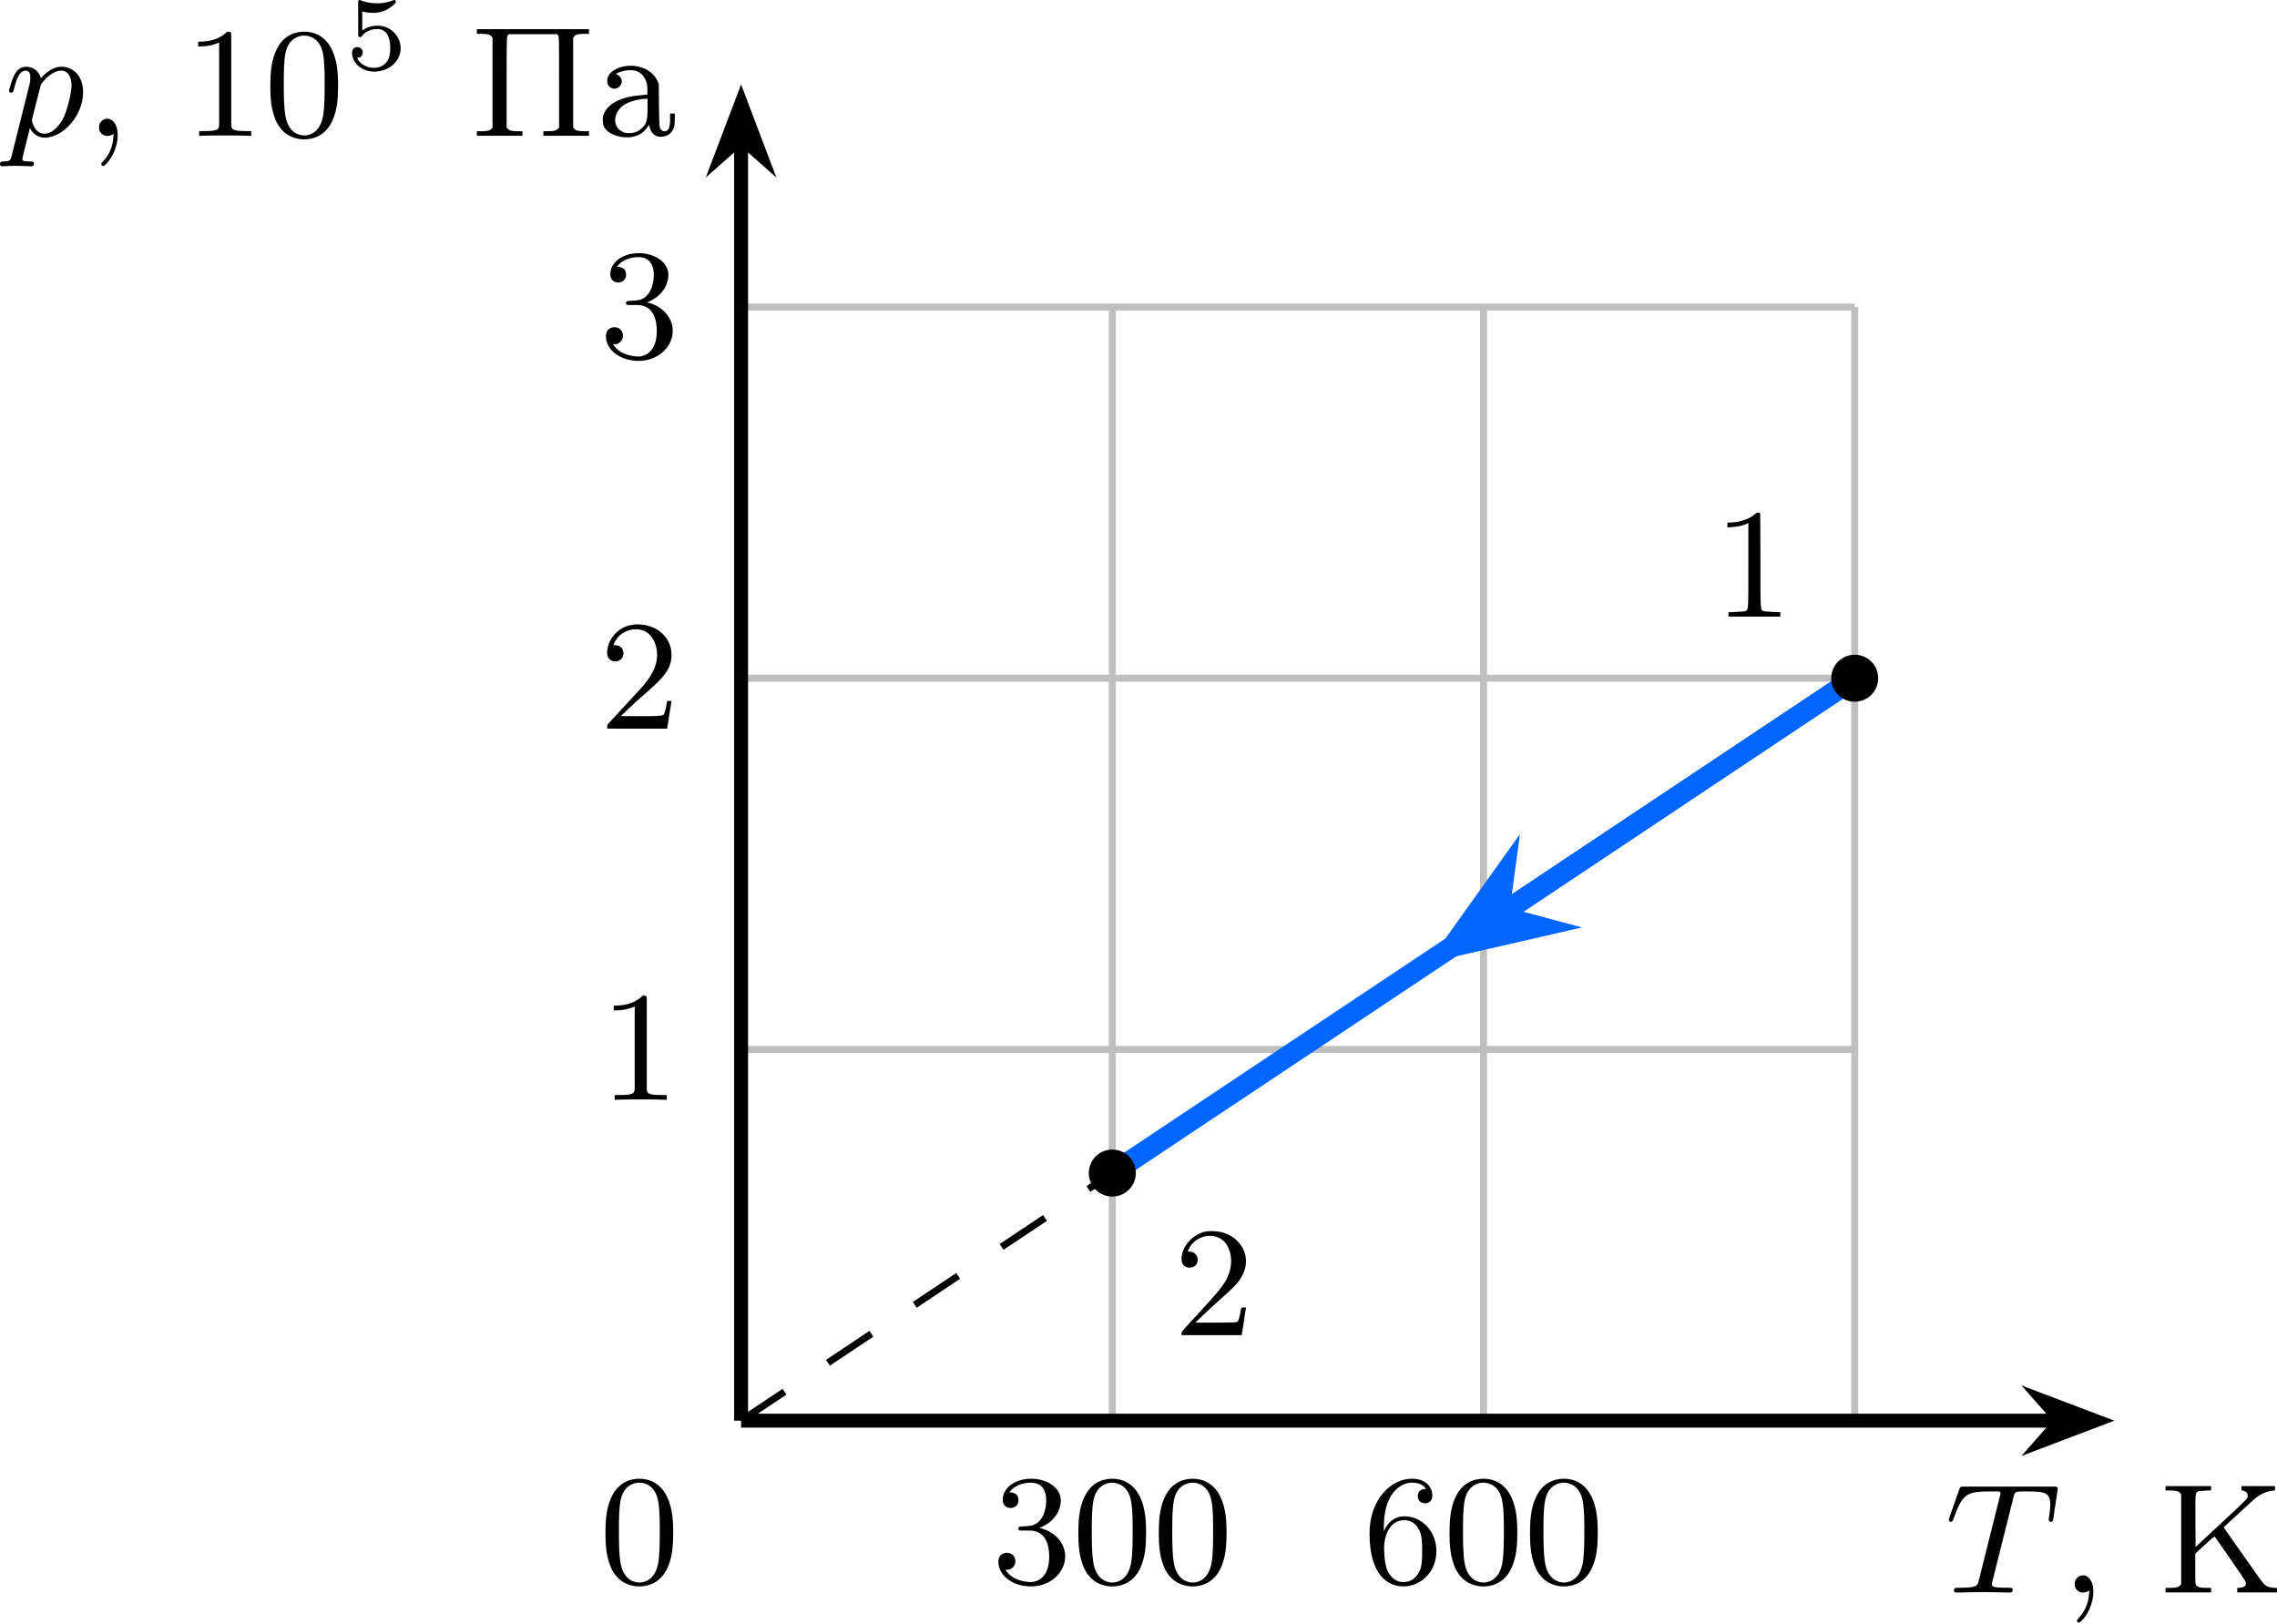
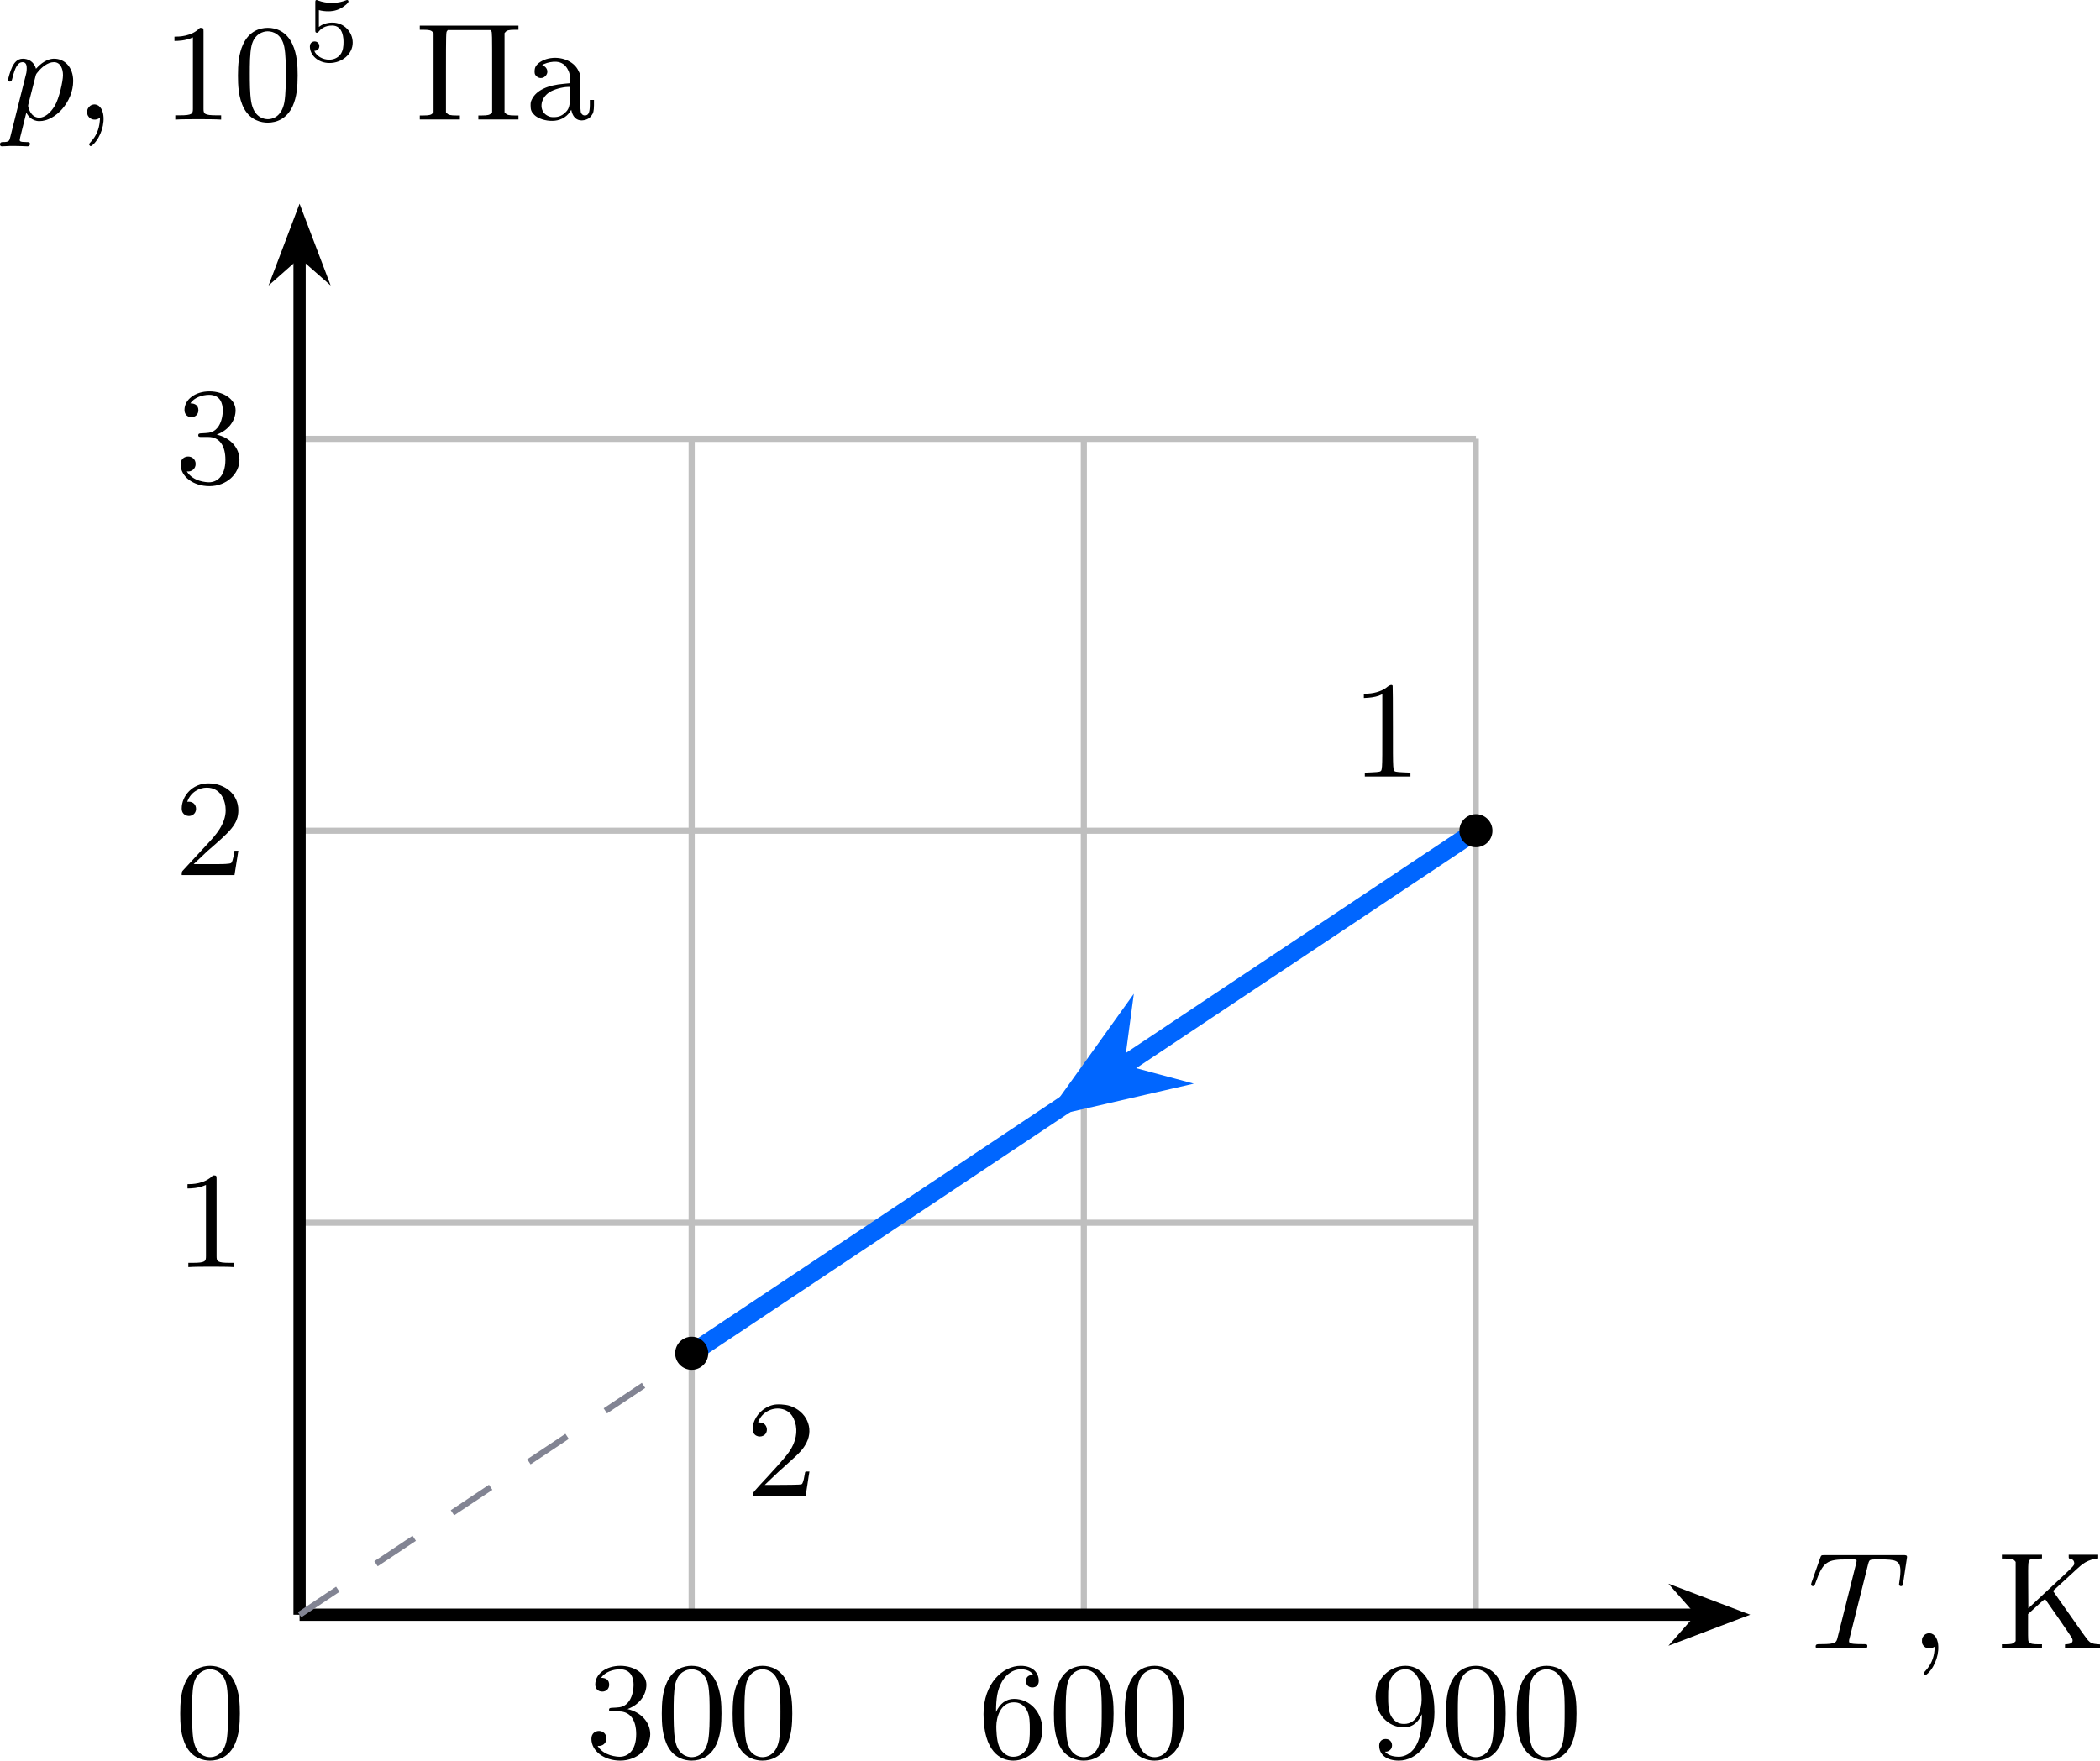
- <svg xmlns="http://www.w3.org/2000/svg" xmlns:xlink="http://www.w3.org/1999/xlink" version="1.1" width="169.532pt" height="120.854pt" viewBox="-66.948 -66.812 130.409 92.964">
+ <svg xmlns="http://www.w3.org/2000/svg" xmlns:xlink="http://www.w3.org/1999/xlink" version="1.1" width="177.624pt" height="148.959pt" viewBox="-66.948 -66.812 136.634 114.584">
  <defs>
    <path id="g1-53" d="M1.016-3.318C1.213-3.264 1.423-3.24 1.626-3.24C1.757-3.24 2.092-3.24 2.469-3.449C2.57-3.509 2.941-3.754 2.941-3.879C2.941-3.957 2.881-3.975 2.857-3.975C2.839-3.975 2.833-3.975 2.768-3.951C2.552-3.867 2.248-3.784 1.859-3.784C1.566-3.784 1.243-3.838 .974-3.939C.915-3.963 .891-3.975 .867-3.975C.783-3.975 .783-3.909 .783-3.814V-2.02C.783-1.919 .783-1.847 .891-1.847C.944-1.847 .962-1.871 1.004-1.919C1.154-2.11 1.417-2.313 1.883-2.313C2.618-2.313 2.618-1.417 2.618-1.225C2.618-.992 2.6-.658 2.403-.412C2.218-.185 1.943-.09 1.686-.09C1.273-.09 .861-.317 .717-.664C1.01-.669 1.046-.903 1.046-.974C1.046-1.136 .921-1.279 .735-1.279C.681-1.279 .43-1.249 .43-.95C.43-.4 .95 .126 1.704 .126C2.523 .126 3.216-.454 3.216-1.201C3.216-1.883 2.666-2.505 1.895-2.505C1.506-2.505 1.207-2.379 1.016-2.218V-3.318Z" />
    <path id="g2-48" d="M4.241-2.869C4.241-3.47 4.214-4.241 3.9-4.914C3.506-5.756 2.824-5.972 2.304-5.972C1.766-5.972 1.085-5.756 .69-4.896C.403-4.277 .359-3.551 .359-2.869C.359-2.286 .377-1.417 .762-.708C1.184 .054 1.883 .197 2.295 .197C2.878 .197 3.542-.054 3.918-.879C4.187-1.479 4.241-2.152 4.241-2.869ZM2.304-.027C2.035-.027 1.39-.152 1.219-1.166C1.13-1.695 1.13-2.466 1.13-2.977C1.13-3.587 1.13-4.295 1.237-4.788C1.417-5.586 1.991-5.747 2.295-5.747C2.636-5.747 3.201-5.568 3.371-4.734C3.47-4.241 3.47-3.542 3.47-2.977C3.47-2.421 3.47-1.668 3.38-1.139C3.192-.117 2.529-.027 2.304-.027Z" />
    <path id="g2-49" d="M2.726-5.73C2.726-5.954 2.717-5.972 2.493-5.972C1.937-5.398 1.112-5.398 .834-5.398V-5.12C1.004-5.12 1.551-5.12 2.035-5.353V-.717C2.035-.386 2.008-.278 1.175-.278H.888V0C1.21-.027 2.008-.027 2.376-.027S3.551-.027 3.873 0V-.278H3.587C2.753-.278 2.726-.386 2.726-.717V-5.73Z" />
    <path id="g2-50" d="M4.142-1.587H3.891C3.873-1.47 3.802-.941 3.685-.798C3.631-.717 3.013-.717 2.833-.717H1.237L2.125-1.56C3.596-2.833 4.142-3.309 4.142-4.223C4.142-5.254 3.291-5.972 2.188-5.972C1.157-5.972 .457-5.156 .457-4.34C.457-3.891 .843-3.847 .924-3.847C1.121-3.847 1.39-3.99 1.39-4.313C1.39-4.582 1.201-4.779 .924-4.779C.879-4.779 .852-4.779 .816-4.77C1.031-5.407 1.605-5.694 2.089-5.694C3.004-5.694 3.318-4.842 3.318-4.223C3.318-3.309 2.627-2.564 2.197-2.098L.556-.323C.457-.224 .457-.206 .457 0H3.891L4.142-1.587Z" />
    <path id="g2-51" d="M2.735-3.156C3.569-3.47 3.963-4.125 3.963-4.743C3.963-5.434 3.201-5.972 2.268-5.972S.637-5.443 .637-4.761C.637-4.465 .834-4.295 1.094-4.295S1.542-4.483 1.542-4.743C1.542-5.057 1.327-5.192 1.022-5.192C1.255-5.568 1.802-5.747 2.242-5.747C2.986-5.747 3.129-5.156 3.129-4.734C3.129-4.465 3.075-4.035 2.851-3.694C2.573-3.291 2.26-3.273 2-3.255C1.775-3.237 1.757-3.237 1.686-3.237C1.605-3.228 1.533-3.219 1.533-3.12C1.533-3.004 1.605-3.004 1.757-3.004H2.179C2.959-3.004 3.3-2.376 3.3-1.524C3.3-.377 2.69-.054 2.233-.054C2.062-.054 1.193-.099 .789-.762C1.112-.717 1.363-.941 1.363-1.246C1.363-1.542 1.139-1.731 .879-1.731C.655-1.731 .386-1.596 .386-1.219C.386-.421 1.219 .197 2.26 .197C3.38 .197 4.214-.61 4.214-1.524C4.214-2.304 3.596-2.968 2.735-3.156Z" />
    <path id="g2-54" d="M1.201-2.968C1.201-3.882 1.3-4.394 1.542-4.86C1.722-5.227 2.161-5.747 2.824-5.747C3.004-5.747 3.416-5.712 3.622-5.389C3.291-5.389 3.147-5.218 3.147-4.976C3.147-4.743 3.309-4.564 3.56-4.564S3.981-4.725 3.981-4.994C3.981-5.496 3.622-5.972 2.806-5.972C1.65-5.972 .386-4.833 .386-2.833C.386-.403 1.479 .197 2.322 .197C3.318 .197 4.214-.637 4.214-1.82C4.214-2.959 3.389-3.82 2.376-3.82C1.838-3.82 1.453-3.506 1.201-2.968ZM2.313-.054C1.802-.054 1.506-.475 1.399-.735C1.228-1.139 1.219-1.883 1.219-2.026C1.219-2.627 1.497-3.596 2.358-3.596C2.502-3.596 2.941-3.596 3.228-3.04C3.398-2.699 3.398-2.26 3.398-1.829S3.398-.959 3.228-.628C2.95-.117 2.555-.054 2.313-.054Z" />
+     <path id="g2-57" d="M3.398-2.824V-2.627C3.398-.439 2.403-.054 1.892-.054C1.686-.054 1.228-.09 .995-.386H1.031C1.103-.368 1.453-.439 1.453-.798C1.453-1.031 1.291-1.21 1.04-1.21S.619-1.049 .619-.78C.619-.188 1.094 .197 1.901 .197C3.058 .197 4.214-.986 4.214-2.95C4.214-5.38 3.138-5.972 2.331-5.972C1.3-5.972 .386-5.138 .386-3.963C.386-2.824 1.21-1.964 2.224-1.964C2.878-1.964 3.237-2.439 3.398-2.824ZM2.242-2.188C2.098-2.188 1.659-2.188 1.372-2.744C1.201-3.084 1.201-3.524 1.201-3.954S1.201-4.833 1.39-5.174C1.659-5.631 2.008-5.747 2.331-5.747C2.941-5.747 3.183-5.129 3.219-5.039C3.344-4.707 3.38-4.16 3.38-3.775C3.38-3.12 3.084-2.188 2.242-2.188Z" />
    <path id="g3-44" d="M1.058-.941C1.004-.924 .924-.852 .879-.789C.807-.69 .789-.646 .789-.493C.789-.332 .807-.287 .879-.188C1.022 0 1.282 .054 1.506-.054L1.623-.117L1.605 .108C1.56 .637 1.372 1.076 1.013 1.462C.915 1.569 .897 1.596 .924 1.65C.986 1.757 1.04 1.748 1.184 1.614C1.677 1.13 1.955 .251 1.82-.395C1.722-.861 1.399-1.094 1.058-.941Z" />
    <path id="g3-49" d="M2.376-5.855C2.107-5.613 1.614-5.434 1.13-5.407L.834-5.389V-5.254V-5.12L1.13-5.138C1.417-5.156 1.784-5.236 1.946-5.326L2.035-5.371V-2.95C2.035-.287 2.044-.395 1.847-.323C1.793-.305 1.56-.287 1.327-.278L.897-.26V-.134V-.009H2.376H3.865V-.134V-.26L3.434-.278C3.201-.287 2.968-.305 2.914-.323C2.717-.395 2.726-.26 2.726-3.201C2.726-4.671 2.717-5.891 2.708-5.918C2.672-6.007 2.511-5.972 2.376-5.855Z" />
    <path id="g3-50" d="M1.757-5.918C1.148-5.765 .646-5.272 .493-4.689C.43-4.456 .43-4.232 .502-4.107C.664-3.784 1.157-3.784 1.327-4.107C1.47-4.411 1.273-4.77 .941-4.779C.87-4.779 .807-4.788 .807-4.806C.807-4.815 .834-4.896 .879-4.967C1.148-5.505 1.811-5.801 2.385-5.649C2.717-5.568 2.968-5.353 3.12-5.021C3.389-4.447 3.335-3.757 2.977-3.12C2.771-2.753 2.448-2.367 1.399-1.228C.529-.296 .448-.197 .448-.099V0H2.17H3.891L3.909-.09C3.918-.143 3.963-.457 4.017-.789C4.062-1.121 4.116-1.435 4.125-1.488L4.142-1.587H3.999C3.873-1.587 3.865-1.587 3.847-1.47C3.802-1.175 3.748-.959 3.703-.861C3.658-.753 3.658-.753 3.425-.735C3.3-.726 2.753-.717 2.215-.717H1.237L1.695-1.157C1.937-1.39 2.394-1.82 2.708-2.089C3.524-2.815 3.739-3.049 3.954-3.47C4.438-4.429 3.936-5.523 2.86-5.864C2.555-5.963 2.026-5.99 1.757-5.918Z" />
    <path id="g3-202" d="M.359-5.972V-5.846H.601C.95-5.846 1.103-5.81 1.184-5.712L1.255-5.631V-3.058V-.475L1.184-.403C1.103-.305 .95-.269 .601-.269H.359V-.134V-.009H1.659H2.968V-.134V-.269H2.717C2.367-.269 2.215-.305 2.134-.403C2.062-.475 2.062-.484 2.062-1.354V-2.233L2.609-2.735C3.102-3.183 3.156-3.228 3.192-3.183C3.21-3.156 3.596-2.6 4.044-1.964C4.492-1.318 4.887-.735 4.923-.664C5.021-.439 4.923-.305 4.627-.278L4.465-.26V-.134V-.009H5.604H6.743V-.134V-.26L6.528-.278C6.267-.296 6.115-.359 5.963-.529C5.9-.592 5.434-1.237 4.932-1.964C4.42-2.69 3.936-3.38 3.847-3.506L3.685-3.739L4.573-4.555C5.057-5.012 5.523-5.425 5.604-5.478C5.828-5.649 6.142-5.783 6.393-5.819L6.626-5.855V-5.981V-6.097H5.667H4.707V-5.981C4.707-5.855 4.707-5.855 4.815-5.828C4.976-5.801 5.066-5.694 5.066-5.541C5.066-5.38 5.066-5.389 3.389-3.829L2.08-2.609L2.071-4.116C2.062-5.738 2.062-5.703 2.224-5.792C2.26-5.81 2.439-5.828 2.627-5.837L2.968-5.855V-5.981V-6.097H1.659H.359Z" />
    <path id="g3-207" d="M.359-5.981V-5.846H.601C.95-5.846 1.103-5.81 1.184-5.712L1.255-5.631V-3.058V-.475L1.184-.403C1.103-.305 .95-.269 .601-.269H.359V-.134V-.009H1.659H2.968V-.134V-.269H2.717C2.367-.269 2.215-.305 2.134-.403L2.062-.475V-3.084C2.062-5.604 2.071-5.694 2.125-5.756L2.179-5.828H3.569H4.949L5.012-5.756C5.066-5.694 5.066-5.604 5.066-3.084V-.475L4.994-.403C4.914-.305 4.761-.269 4.411-.269H4.169V-.134V-.009H5.469H6.779V-.134V-.269H6.528C6.178-.269 6.025-.305 5.945-.403L5.873-.475V-3.058V-5.631L5.945-5.712C6.025-5.81 6.178-5.846 6.528-5.846H6.779V-5.981V-6.115H3.569H.359Z" />
    <path id="g3-224" d="M1.56-3.972C1.175-3.882 .852-3.676 .726-3.443C.646-3.282 .637-3.031 .708-2.914C.888-2.636 1.246-2.636 1.426-2.905C1.56-3.102 1.488-3.362 1.273-3.488L1.157-3.56L1.291-3.622C1.515-3.721 1.847-3.784 2.071-3.766C2.43-3.739 2.69-3.56 2.851-3.21C2.932-3.04 2.95-2.977 2.959-2.69C2.968-2.511 2.959-2.367 2.95-2.367C2.932-2.367 2.762-2.349 2.573-2.331C1.497-2.242 .789-1.901 .502-1.345C.412-1.175 .403-1.121 .403-.915C.403-.628 .457-.493 .646-.305C.879-.072 1.363 .09 1.82 .081C2.277 .081 2.708-.126 2.95-.484L3.049-.637L3.084-.502C3.192-.09 3.497 .117 3.882 .036C4.089 0 4.25-.099 4.358-.251C4.492-.421 4.519-.547 4.528-.933V-1.282H4.394H4.259V-.933C4.25-.448 4.169-.269 3.936-.269C3.829-.269 3.757-.314 3.694-.421C3.649-.511 3.64-.655 3.622-1.748L3.613-2.977L3.515-3.183C3.219-3.811 2.376-4.151 1.56-3.972ZM2.968-1.587C2.968-.879 2.905-.664 2.618-.421C2.421-.242 2.206-.161 1.928-.161C1.722-.161 1.668-.17 1.506-.251C.933-.547 .995-1.372 1.632-1.784C1.91-1.964 2.457-2.116 2.824-2.125H2.968Z" />
    <path id="g0-84" d="M3.936-5.461C3.99-5.658 4.008-5.747 4.16-5.774C4.232-5.792 4.519-5.792 4.707-5.792C5.738-5.792 6.043-5.73 6.043-5.03C6.043-4.914 6.043-4.779 5.963-4.25L5.954-4.178C5.954-4.116 5.99-4.053 6.079-4.053C6.187-4.053 6.205-4.133 6.223-4.268L6.456-5.819C6.465-5.864 6.474-5.918 6.474-5.945C6.474-6.07 6.384-6.07 6.214-6.07H1.112C.897-6.07 .888-6.061 .825-5.891L.269-4.313C.233-4.196 .233-4.178 .233-4.169C.233-4.125 .26-4.053 .35-4.053C.448-4.053 .466-4.107 .52-4.268C1.013-5.667 1.291-5.792 2.591-5.792H2.941C3.192-5.792 3.192-5.765 3.192-5.694C3.192-5.64 3.174-5.577 3.156-5.505L1.955-.708C1.874-.386 1.847-.278 .897-.278C.61-.278 .529-.278 .529-.117C.529 0 .646 0 .681 0C.915 0 1.175-.018 1.417-.018C1.668-.018 1.928-.027 2.179-.027C2.573-.027 2.591-.027 2.923-.018C3.04-.018 3.631 0 3.703 0C3.784 0 3.891 0 3.891-.161C3.891-.278 3.811-.278 3.587-.278S3.255-.278 3.013-.296C2.806-.323 2.699-.332 2.699-.484C2.699-.529 2.717-.601 2.735-.664L3.936-5.461Z" />
    <path id="g0-112" d="M.412 1.121C.35 1.381 .332 1.462-.054 1.462C-.152 1.462-.26 1.462-.26 1.623C-.26 1.659-.242 1.739-.143 1.739L.242 1.722C.296 1.713 .502 1.713 .628 1.713C.78 1.713 .933 1.722 1.085 1.722C1.228 1.722 1.381 1.739 1.515 1.739C1.569 1.739 1.686 1.739 1.686 1.578C1.686 1.462 1.596 1.462 1.444 1.462C1.022 1.462 1.022 1.399 1.022 1.318C1.022 1.264 1.085 1.022 1.121 .879L1.453-.457C1.542-.269 1.793 .099 2.304 .099C3.353 .099 4.501-1.166 4.501-2.511C4.501-3.425 3.936-3.963 3.264-3.963C3.075-3.963 2.627-3.918 2.08-3.309C1.946-3.811 1.533-3.963 1.228-3.963C.852-3.963 .664-3.685 .538-3.443C.386-3.129 .26-2.618 .26-2.582C.26-2.502 .323-2.475 .386-2.475C.484-2.475 .502-2.52 .547-2.699C.717-3.407 .906-3.739 1.21-3.739C1.479-3.739 1.479-3.452 1.479-3.318C1.479-3.246 1.47-3.111 1.453-3.04L.412 1.121ZM2.035-2.762C2.08-2.941 2.08-2.959 2.197-3.093C2.439-3.398 2.842-3.739 3.246-3.739C3.667-3.739 3.838-3.318 3.838-2.896C3.838-2.493 3.587-1.381 3.309-.906C3.004-.395 2.627-.126 2.295-.126C1.713-.126 1.569-.834 1.569-.897C1.569-.95 1.587-.995 1.596-1.04L2.035-2.762Z" />
  </defs>
  <g id="page1">
-     <path d="M-3.246 14.551V-49.23" stroke="#bfbfbf" fill="none" stroke-width=".399" stroke-miterlimit="10" />
-     <path d="M18.016 14.551V-49.23" stroke="#bfbfbf" fill="none" stroke-width=".399" stroke-miterlimit="10" />
-     <path d="M39.277 14.551V-49.23" stroke="#bfbfbf" fill="none" stroke-width=".399" stroke-miterlimit="10" />
-     <path d="M-24.504-6.711H39.277" stroke="#bfbfbf" fill="none" stroke-width=".399" stroke-miterlimit="10" />
-     <path d="M-24.504-27.969H39.277" stroke="#bfbfbf" fill="none" stroke-width=".399" stroke-miterlimit="10" />
-     <path d="M-24.504-49.23H39.277" stroke="#bfbfbf" fill="none" stroke-width=".399" stroke-miterlimit="10" />
-     <path d="M-24.504 14.551H50.934" stroke="#000" fill="none" stroke-width=".797" stroke-miterlimit="10" />
-     <path d="M53.023 14.551L50.184 13.473L51.133 14.551L50.184 15.629Z" />
-     <path d="M53.023 14.551L50.184 13.473L51.133 14.551L50.184 15.629Z" stroke="#000" fill="none" stroke-width=".797" stroke-miterlimit="10" />
-     <g transform="matrix(1 0 0 1 68.9369 9.8453)">
-       <use x="-24.505" y="14.55" xlink:href="#g0-84" />
-       <use x="-17.849" y="14.55" xlink:href="#g3-44" />
-       <use x="-12.219" y="14.55" xlink:href="#g3-202" />
+     <path d="M-47.457 38.277H29.082M-47.457 12.766H29.082M-47.457-12.746H29.082M-47.457-38.25H29.082M-47.457 38.277V-38.258M-21.945 38.277V-38.258M3.57 38.277V-38.258M29.07 38.277V-38.258" stroke="#bfbfbf" fill="none" stroke-width=".399" stroke-miterlimit="10" />
+     <path d="M-47.457 38.277H43.715" stroke="#000" fill="none" stroke-width=".797" stroke-miterlimit="10" />
+     <path d="M45.805 38.277L42.965 37.199L43.914 38.277L42.965 39.355Z" />
+     <path d="M45.805 38.277L42.965 37.199L43.914 38.277L42.965 39.355Z" stroke="#000" fill="none" stroke-width=".797" stroke-miterlimit="10" />
+     <g transform="matrix(1 0 0 1 98.1124 2.192)">
+       <use x="-47.455" y="38.277" xlink:href="#g0-84" />
+       <use x="-40.799" y="38.277" xlink:href="#g3-44" />
+       <use x="-35.169" y="38.277" xlink:href="#g3-202" />
    </g>
-     <path d="M-24.504 14.551V-58.766" stroke="#000" fill="none" stroke-width=".797" stroke-miterlimit="10" />
-     <path d="M-24.504-60.852L-25.582-58.012L-24.504-58.965L-23.426-58.012Z" />
-     <path d="M-24.504-60.852L-25.582-58.012L-24.504-58.965L-23.426-58.012Z" stroke="#000" fill="none" stroke-width=".797" stroke-miterlimit="10" />
-     <g transform="matrix(1 0 0 1 -42.1836 -73.5776)">
-       <use x="-24.505" y="14.55" xlink:href="#g0-112" />
-       <use x="-19.879" y="14.55" xlink:href="#g3-44" />
-       <use x="-14.248" y="14.55" xlink:href="#g2-49" />
-       <use x="-9.641" y="14.55" xlink:href="#g2-48" />
-       <use x="-5.033" y="10.741" xlink:href="#g1-53" />
-       <use x="2.189" y="14.55" xlink:href="#g3-207" />
-       <use x="9.354" y="14.55" xlink:href="#g3-224" />
+     <path d="M-47.457 38.277V-50.344" stroke="#000" fill="none" stroke-width=".797" stroke-miterlimit="10" />
+     <path d="M-47.457-52.43L-48.531-49.594L-47.457-50.543L-46.379-49.594Z" />
+     <path d="M-47.457-52.43L-48.531-49.594L-47.457-50.543L-46.379-49.594Z" stroke="#000" fill="none" stroke-width=".797" stroke-miterlimit="10" />
+     <g transform="matrix(1 0 0 1 -19.2326 -97.3049)">
+       <use x="-47.455" y="38.277" xlink:href="#g0-112" />
+       <use x="-42.829" y="38.277" xlink:href="#g3-44" />
+       <use x="-37.199" y="38.277" xlink:href="#g2-49" />
+       <use x="-32.591" y="38.277" xlink:href="#g2-48" />
+       <use x="-27.984" y="34.468" xlink:href="#g1-53" />
+       <use x="-20.762" y="38.277" xlink:href="#g3-207" />
+       <use x="-13.597" y="38.277" xlink:href="#g3-224" />
    </g>
    <g transform="matrix(1 0 0 1 -8.1267 9.2974)">
-       <use x="-24.505" y="14.55" xlink:href="#g2-48" />
+       <use x="-47.455" y="38.277" xlink:href="#g2-48" />
    </g>
-     <g transform="matrix(1 0 0 1 14.3485 9.2974)">
-       <use x="-24.505" y="14.55" xlink:href="#g2-51" />
-       <use x="-19.897" y="14.55" xlink:href="#g2-48" />
-       <use x="-15.289" y="14.55" xlink:href="#g2-48" />
+     <g transform="matrix(1 0 0 1 18.6003 9.2974)">
+       <use x="-47.455" y="38.277" xlink:href="#g2-51" />
+       <use x="-42.848" y="38.277" xlink:href="#g2-48" />
+       <use x="-38.24" y="38.277" xlink:href="#g2-48" />
    </g>
-     <g transform="matrix(1 0 0 1 35.6086 9.2974)">
-       <use x="-24.505" y="14.55" xlink:href="#g2-54" />
-       <use x="-19.897" y="14.55" xlink:href="#g2-48" />
-       <use x="-15.289" y="14.55" xlink:href="#g2-48" />
+     <g transform="matrix(1 0 0 1 44.11227 9.2974)">
+       <use x="-47.455" y="38.277" xlink:href="#g2-54" />
+       <use x="-42.848" y="38.277" xlink:href="#g2-48" />
+       <use x="-38.24" y="38.277" xlink:href="#g2-48" />
    </g>
-     <g transform="matrix(1 0 0 1 -8.1267 -18.3709)">
-       <use x="-24.505" y="14.55" xlink:href="#g2-49" />
+     <g transform="matrix(1 0 0 1 69.6242 9.2974)">
+       <use x="-47.455" y="38.277" xlink:href="#g2-57" />
+       <use x="-42.848" y="38.277" xlink:href="#g2-48" />
+       <use x="-38.24" y="38.277" xlink:href="#g2-48" />
    </g>
-     <g transform="matrix(1 0 0 1 -8.1267 -39.631)">
-       <use x="-24.505" y="14.55" xlink:href="#g2-50" />
+     <g transform="matrix(1 0 0 1 -8.1267 -22.6227)">
+       <use x="-47.455" y="38.277" xlink:href="#g2-49" />
    </g>
-     <g transform="matrix(1 0 0 1 -8.1267 -60.8911)">
-       <use x="-24.505" y="14.55" xlink:href="#g2-51" />
+     <g transform="matrix(1 0 0 1 -8.1267 -48.1347)">
+       <use x="-47.455" y="38.277" xlink:href="#g2-50" />
    </g>
-     <path d="M-24.504 14.551L-3.246 .371" stroke="#000" fill="none" stroke-width=".399" stroke-miterlimit="10" stroke-dasharray="2.989 2.989" />
-     <path d="M-3.246 .371L39.277-27.969" stroke="#06f" fill="none" stroke-width="1.196" stroke-miterlimit="10" />
-     <path d="M39.277-27.969L19.117-14.523" stroke="#06f" fill="none" stroke-width="1.196" stroke-miterlimit="10" />
-     <path d="M16.242-12.609L21.18-13.742L18.867-14.359L19.188-16.73Z" fill="#06f" />
-     <path d="M16.242-12.609L21.18-13.742L18.867-14.359L19.188-16.73Z" stroke="#06f" fill="none" stroke-width="1.195" stroke-miterlimit="10" />
-     <path d="M-1.898 .371C-1.898-.375-2.5-.977-3.246-.977C-3.988-.977-4.59-.375-4.59 .371C-4.59 1.113-3.988 1.715-3.246 1.715C-2.5 1.715-1.898 1.113-1.898 .371Z" />
-     <path d="M40.621-27.969C40.621-28.715 40.02-29.316 39.277-29.316C38.531-29.316 37.93-28.715 37.93-27.969C37.93-27.227 38.531-26.625 39.277-26.625C40.02-26.625 40.621-27.227 40.621-27.969Z" />
-     <g transform="matrix(1 0 0 1 24.7791 -4.89569)">
-       <use x="-24.505" y="14.55" xlink:href="#g3-50" />
+     <g transform="matrix(1 0 0 1 -8.1267 -73.6467)">
+       <use x="-47.455" y="38.277" xlink:href="#g2-51" />
    </g>
-     <g transform="matrix(1 0 0 1 55.6547 -46.0392)">
-       <use x="-24.505" y="14.55" xlink:href="#g3-49" />
+     <path d="M-47.457 38.277L-21.945 21.262" stroke="#828493" fill="none" stroke-width=".399" stroke-miterlimit="10" stroke-dasharray="2.989 2.989" />
+     <path d="M29.082-12.746L-21.945 21.262" stroke="#06f" fill="none" stroke-width="1.196" stroke-miterlimit="10" />
+     <path d="M2.445 5.004L8.254 3.668L5.543 2.941L5.914 .16Z" fill="#06f" />
+     <path d="M2.445 5.004L8.254 3.668L5.543 2.941L5.914 .16Z" stroke="#06f" fill="none" stroke-width="1.195" stroke-miterlimit="10" />
+     <path d="M-20.867 21.262C-20.867 20.668-21.348 20.184-21.945 20.184C-22.539 20.184-23.02 20.668-23.02 21.262C-23.02 21.855-22.539 22.336-21.945 22.336C-21.348 22.336-20.867 21.855-20.867 21.262Z" />
+     <path d="M30.156-12.746C30.156-13.34 29.676-13.824 29.082-13.824C28.484-13.824 28.004-13.34 28.004-12.746C28.004-12.152 28.484-11.672 29.082-11.672C29.676-11.672 30.156-12.152 30.156-12.746Z" />
+     <g transform="matrix(1 0 0 1 29.0309 -7.7317)">
+       <use x="-47.455" y="38.277" xlink:href="#g3-50" />
+     </g>
+     <g transform="matrix(1 0 0 1 68.4102 -54.5429)">
+       <use x="-47.455" y="38.277" xlink:href="#g3-49" />
    </g>
  </g>
</svg>
